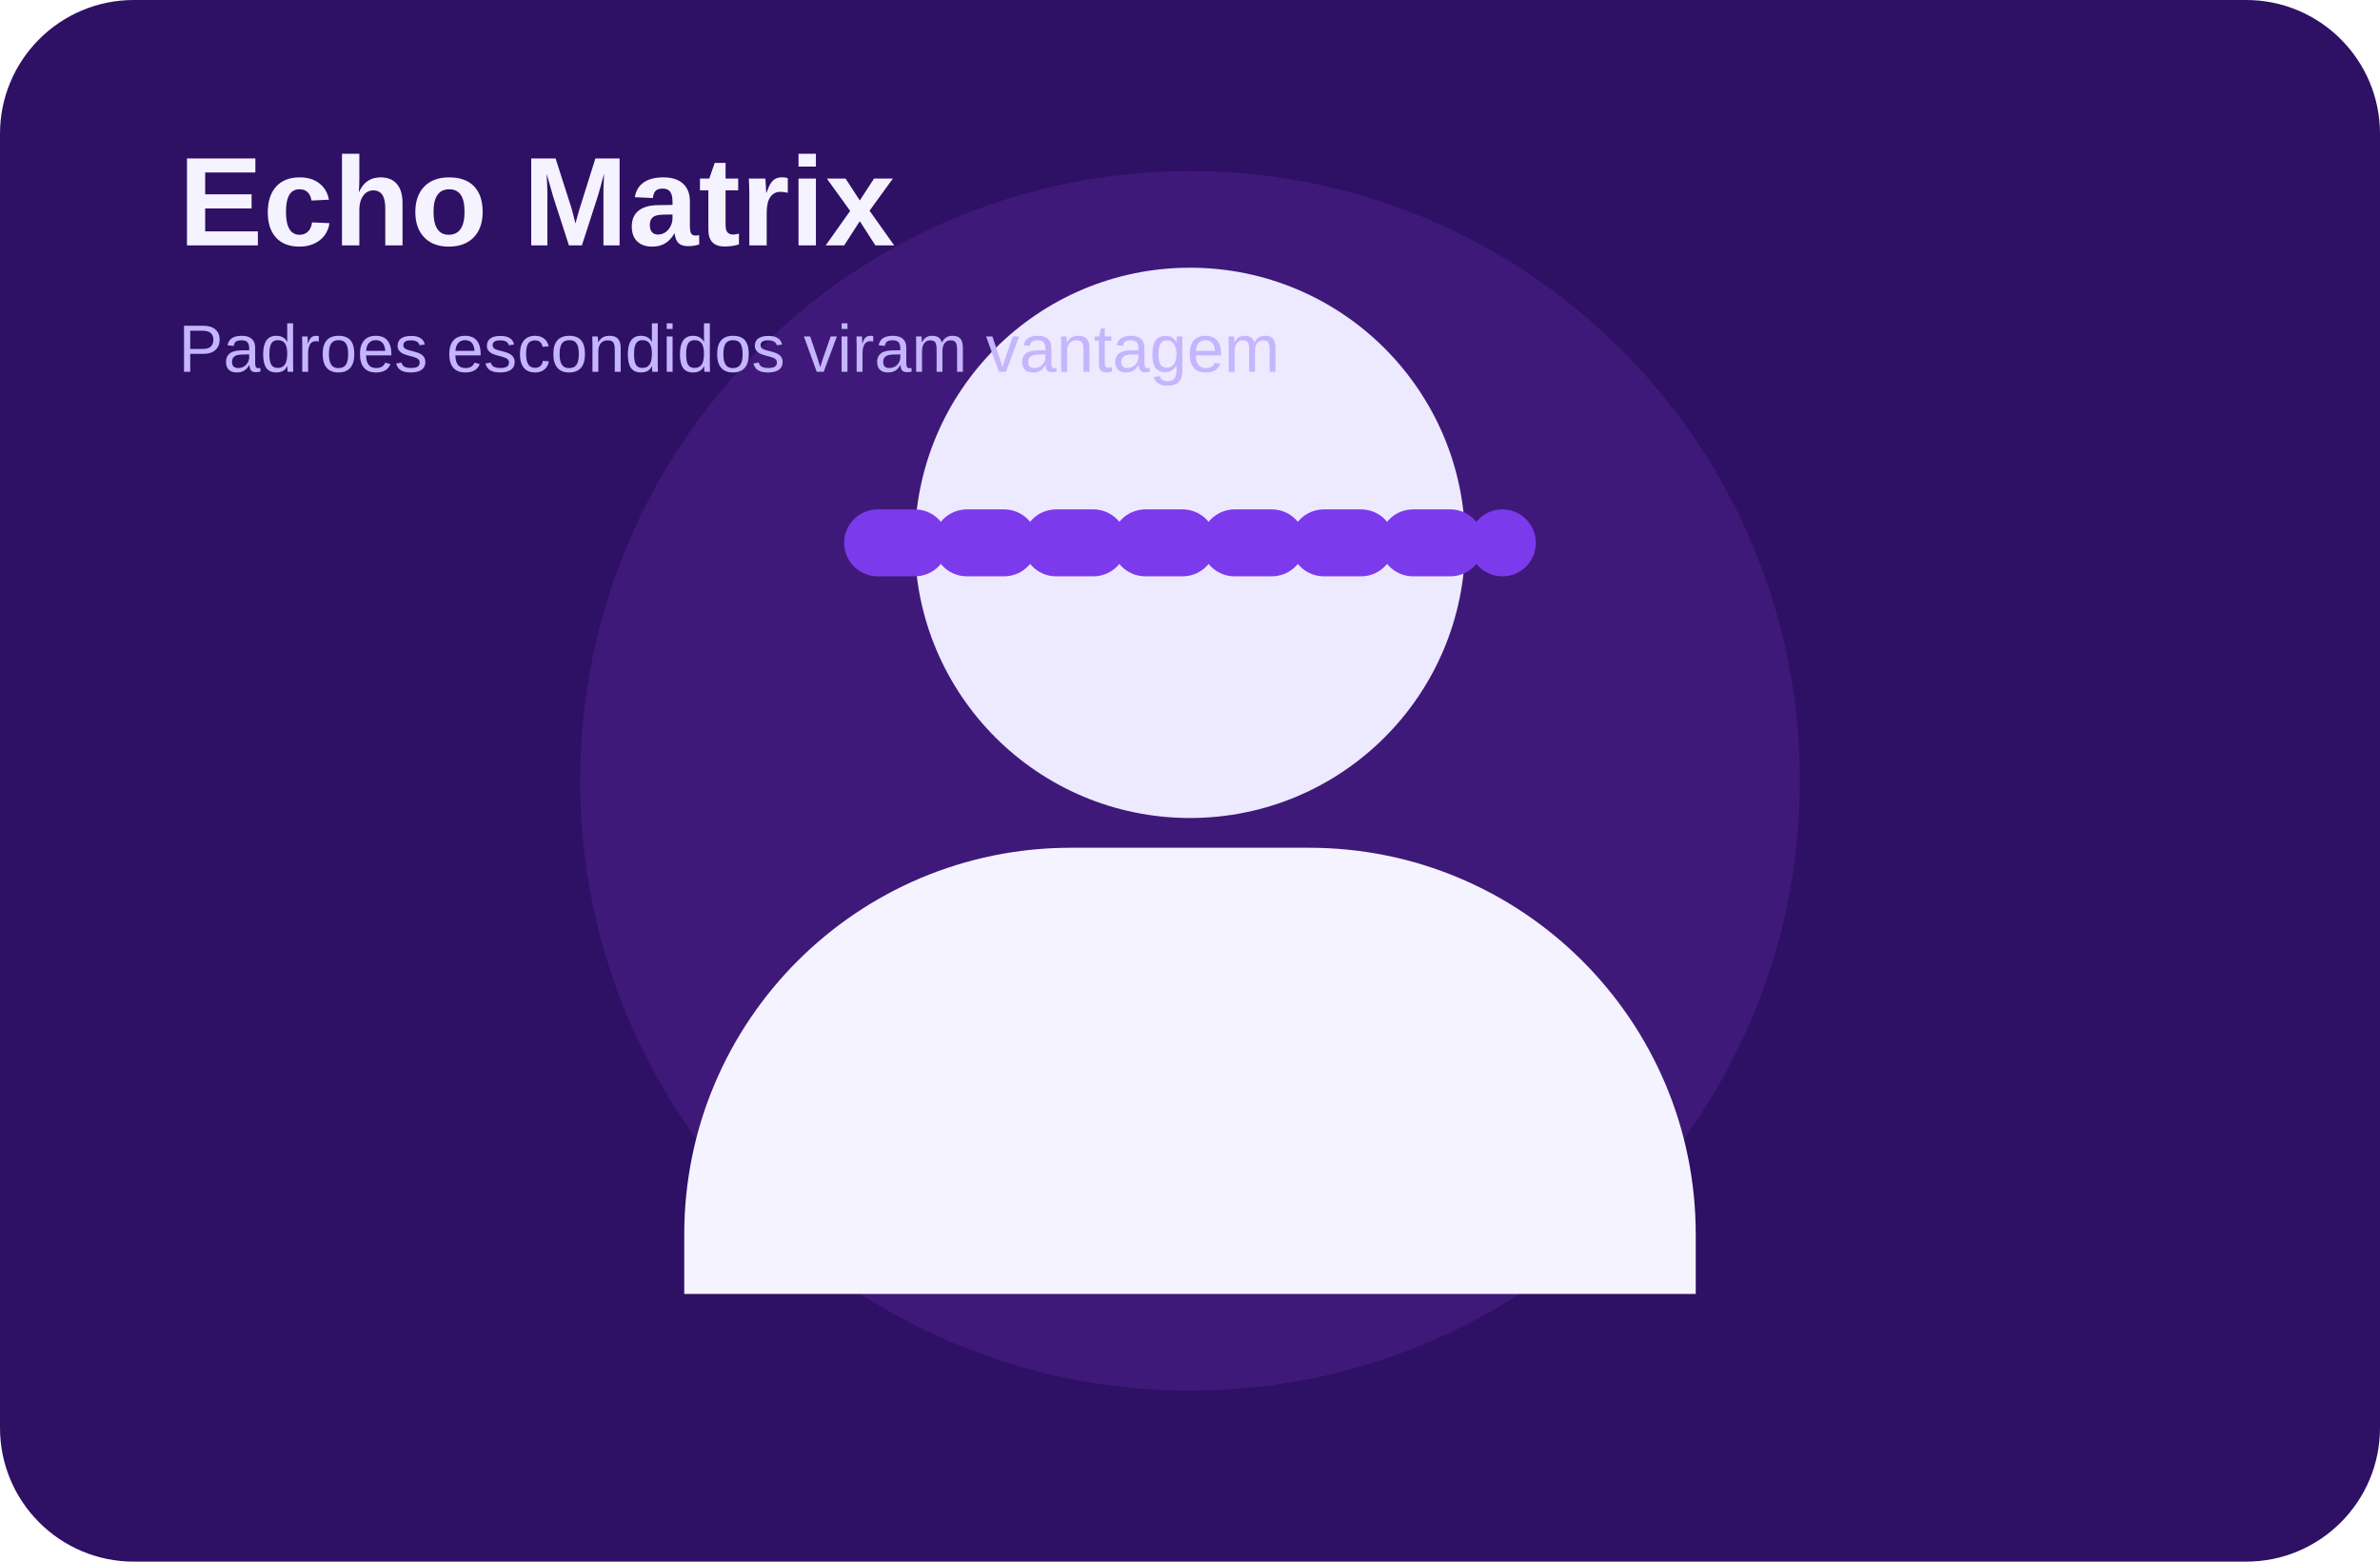
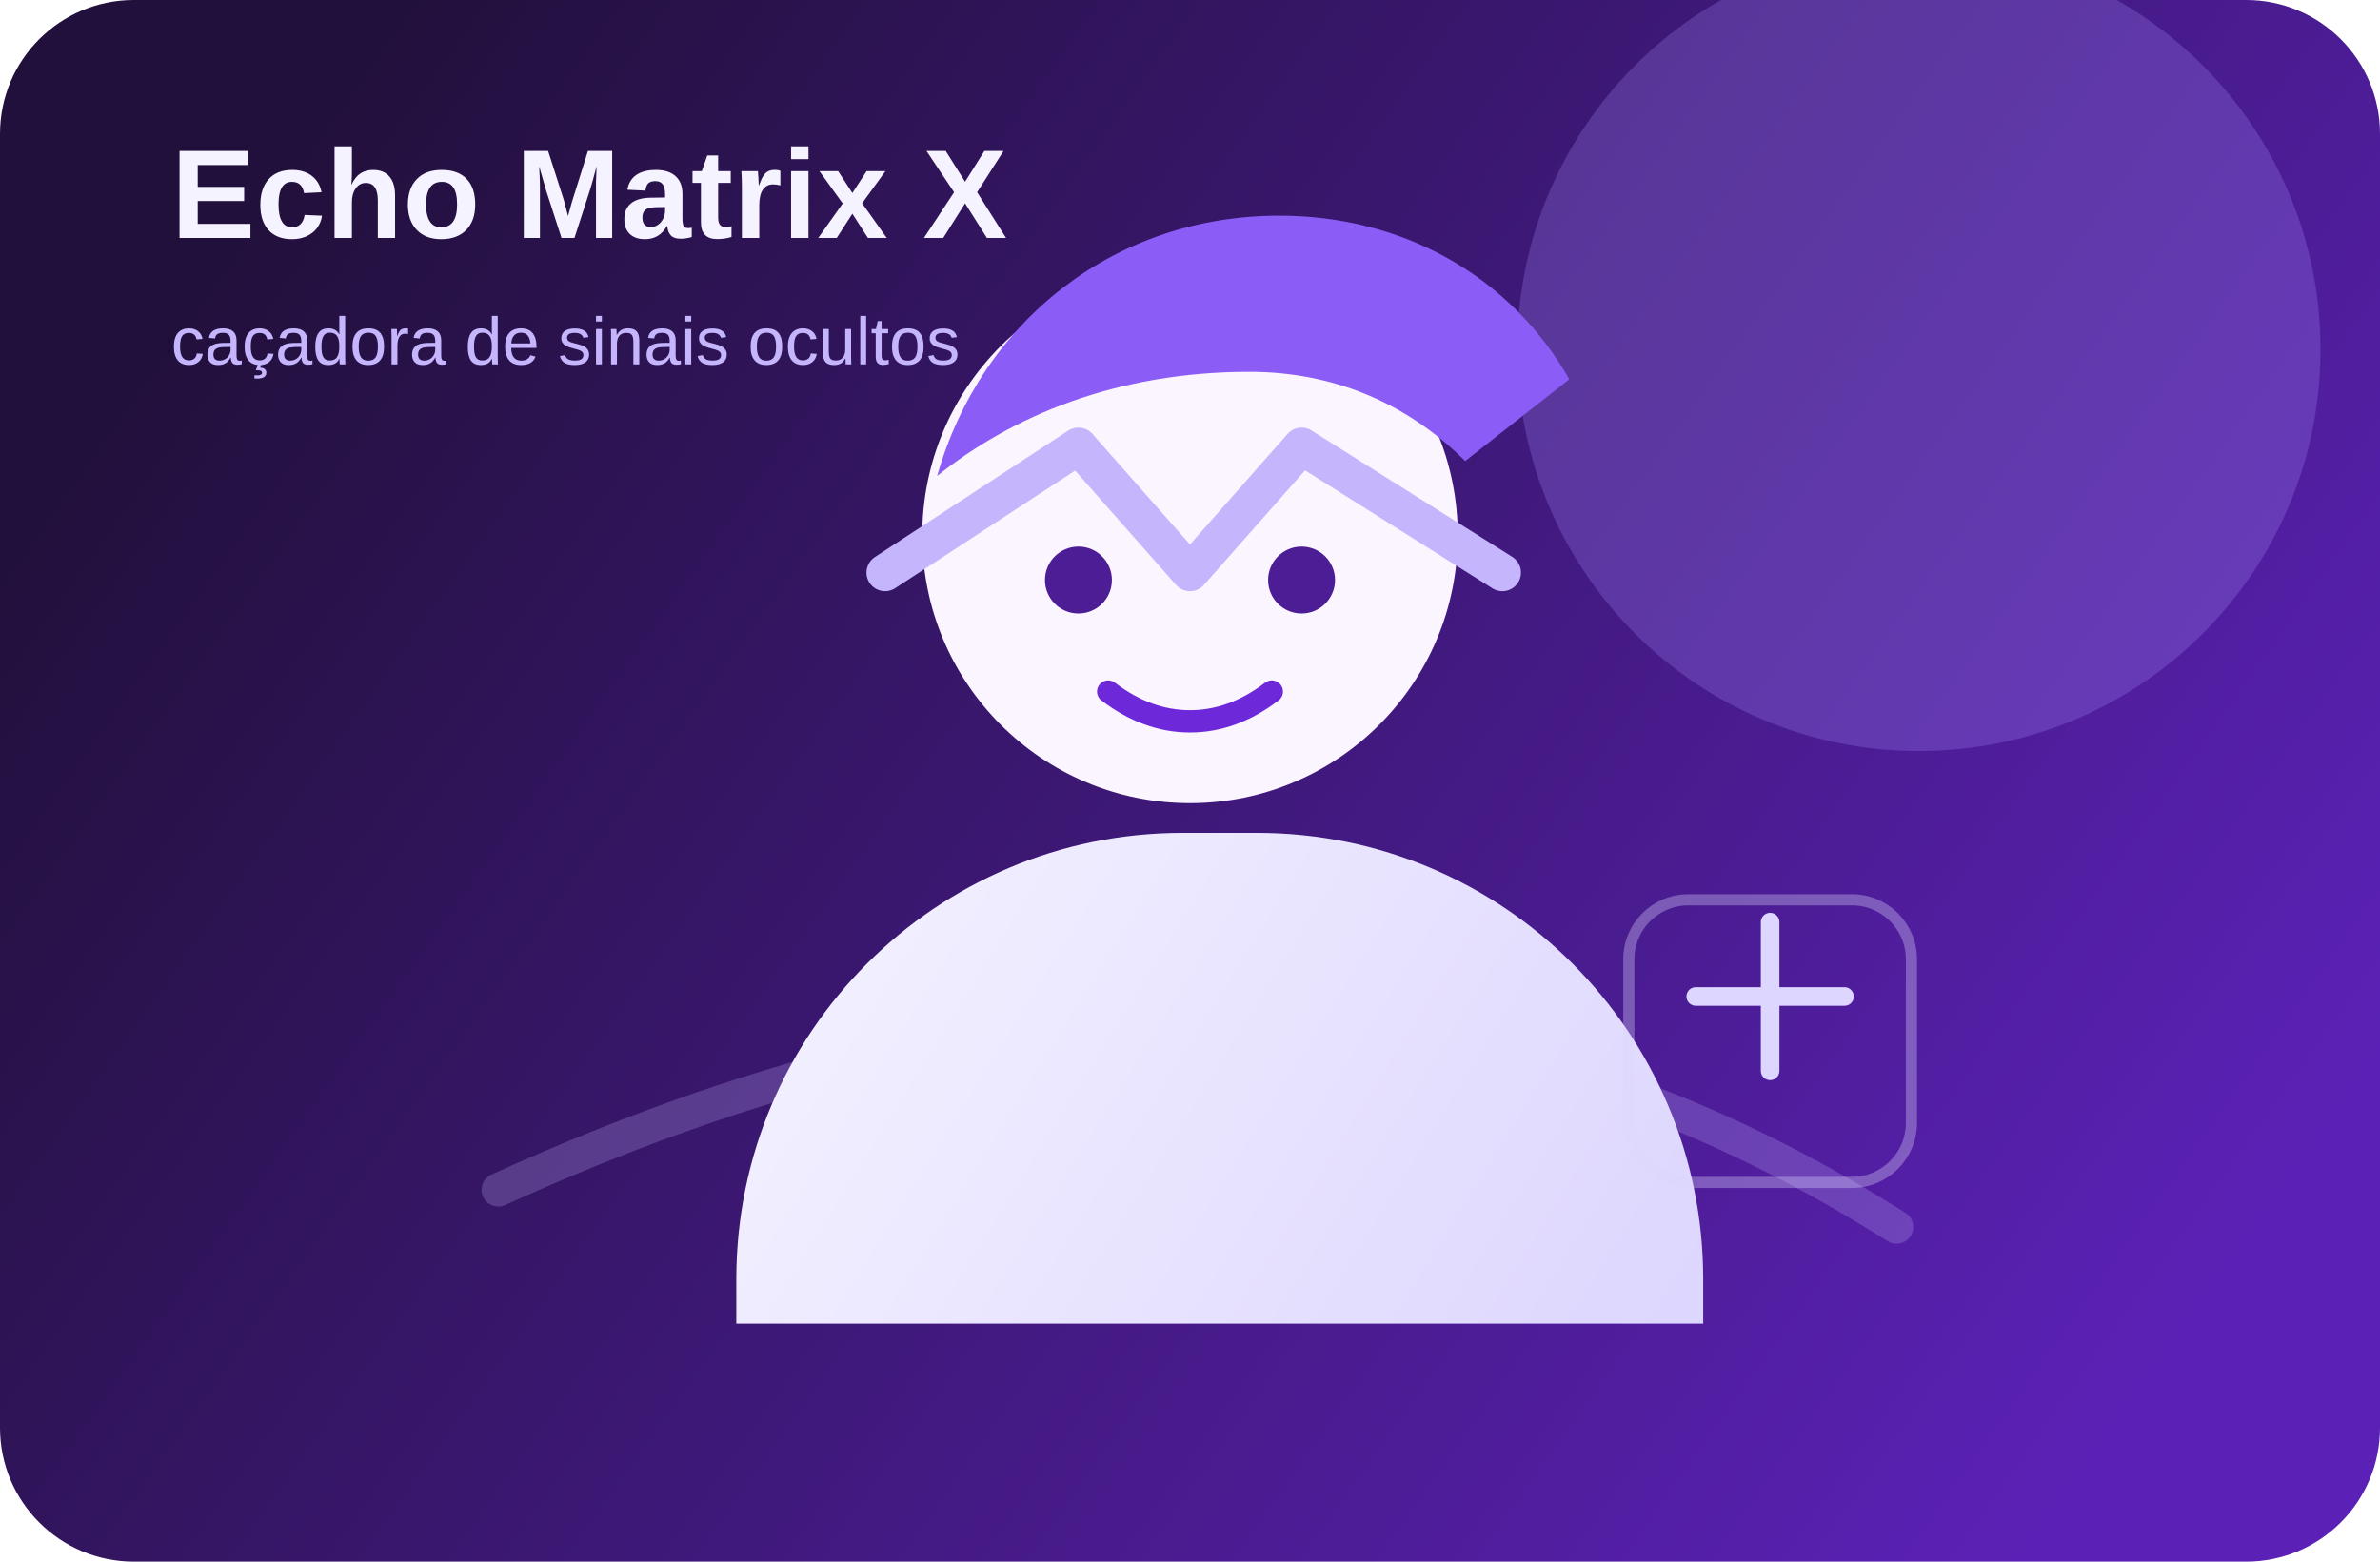
<svg xmlns="http://www.w3.org/2000/svg" width="640" height="420" viewBox="0 0 640 420" fill="none">
-   <rect width="640" height="420" rx="36" fill="#2E1065" />
-   <circle cx="320" cy="210" r="164" fill="#A855F7" fill-opacity="0.14" />
-   <path d="M184 332C184 274.562 230.562 228 288 228H352C409.438 228 456 274.562 456 332V348H184V332Z" fill="#F5F3FF" />
-   <circle cx="320" cy="146" r="74" fill="#EDE9FE" />
-   <path d="M236 146H404" stroke="#7C3AED" stroke-width="18" stroke-linecap="round" stroke-dasharray="10 14" />
-   <text x="48" y="66" fill="#F5F3FF" font-family="Arial, sans-serif" font-size="34" font-weight="700">Echo Matrix</text>
-   <text x="48" y="100" fill="#C4B5FD" font-family="Arial, sans-serif" font-size="18">Padroes escondidos viram vantagem</text>
+   <defs>
+     <linearGradient id="echo-bg" x1="80" y1="42" x2="566" y2="388" gradientUnits="userSpaceOnUse">
+       <stop stop-color="#22103C" />
+       <stop offset="1" stop-color="#5B21B6" />
+     </linearGradient>
+     <linearGradient id="echo-coat" x1="204" y1="220" x2="442" y2="368" gradientUnits="userSpaceOnUse">
+       <stop stop-color="#F5F3FF" />
+       <stop offset="1" stop-color="#DDD6FE" />
+     </linearGradient>
+   </defs>
+   <rect width="640" height="420" rx="36" fill="url(#echo-bg)" />
+   <circle cx="516" cy="94" r="108" fill="#A78BFA" fill-opacity="0.26" />
+   <path d="M134 320C200 290 262 274 320 274C388 274 450 292 510 330" stroke="#C4B5FD" stroke-opacity="0.24" stroke-width="9" stroke-linecap="round" />
+   <path d="M198 344C198 277.726 251.726 224 318 224H338C404.274 224 458 277.726 458 344V356H198V344Z" fill="url(#echo-coat)" />
+   <circle cx="320" cy="144" r="72" fill="#FAF5FF" />
+   <path d="M252 128C264 86 300 58 344 58C377 58 406 74 422 102L394 124C378 108 358 100 336 100C300 100 272 112 252 128Z" fill="#8B5CF6" />
+   <path d="M238 154L290 120L320 154L350 120L404 154" stroke="#C4B5FD" stroke-width="10" stroke-linecap="round" stroke-linejoin="round" />
+   <circle cx="290" cy="156" r="9" fill="#4C1D95" />
+   <circle cx="350" cy="156" r="9" fill="#4C1D95" />
+   <path d="M298 186C305 191.333 312.333 194 320 194C327.667 194 335 191.333 342 186" stroke="#6D28D9" stroke-width="6" stroke-linecap="round" />
+   <rect x="438" y="242" width="76" height="76" rx="16" stroke="#DDD6FE" stroke-opacity="0.34" stroke-width="3" />
+   <path d="M456 268H496" stroke="#DDD6FE" stroke-width="5" stroke-linecap="round" />
+   <path d="M476 248V288" stroke="#DDD6FE" stroke-width="5" stroke-linecap="round" />
+   <text x="46" y="64" fill="#F5F3FF" font-family="Bahnschrift, Arial, sans-serif" font-size="34" font-weight="700">Echo Matrix X</text>
+   <text x="46" y="98" fill="#C4B5FD" font-family="Arial, sans-serif" font-size="18">caçadora de sinais ocultos</text>
</svg>
